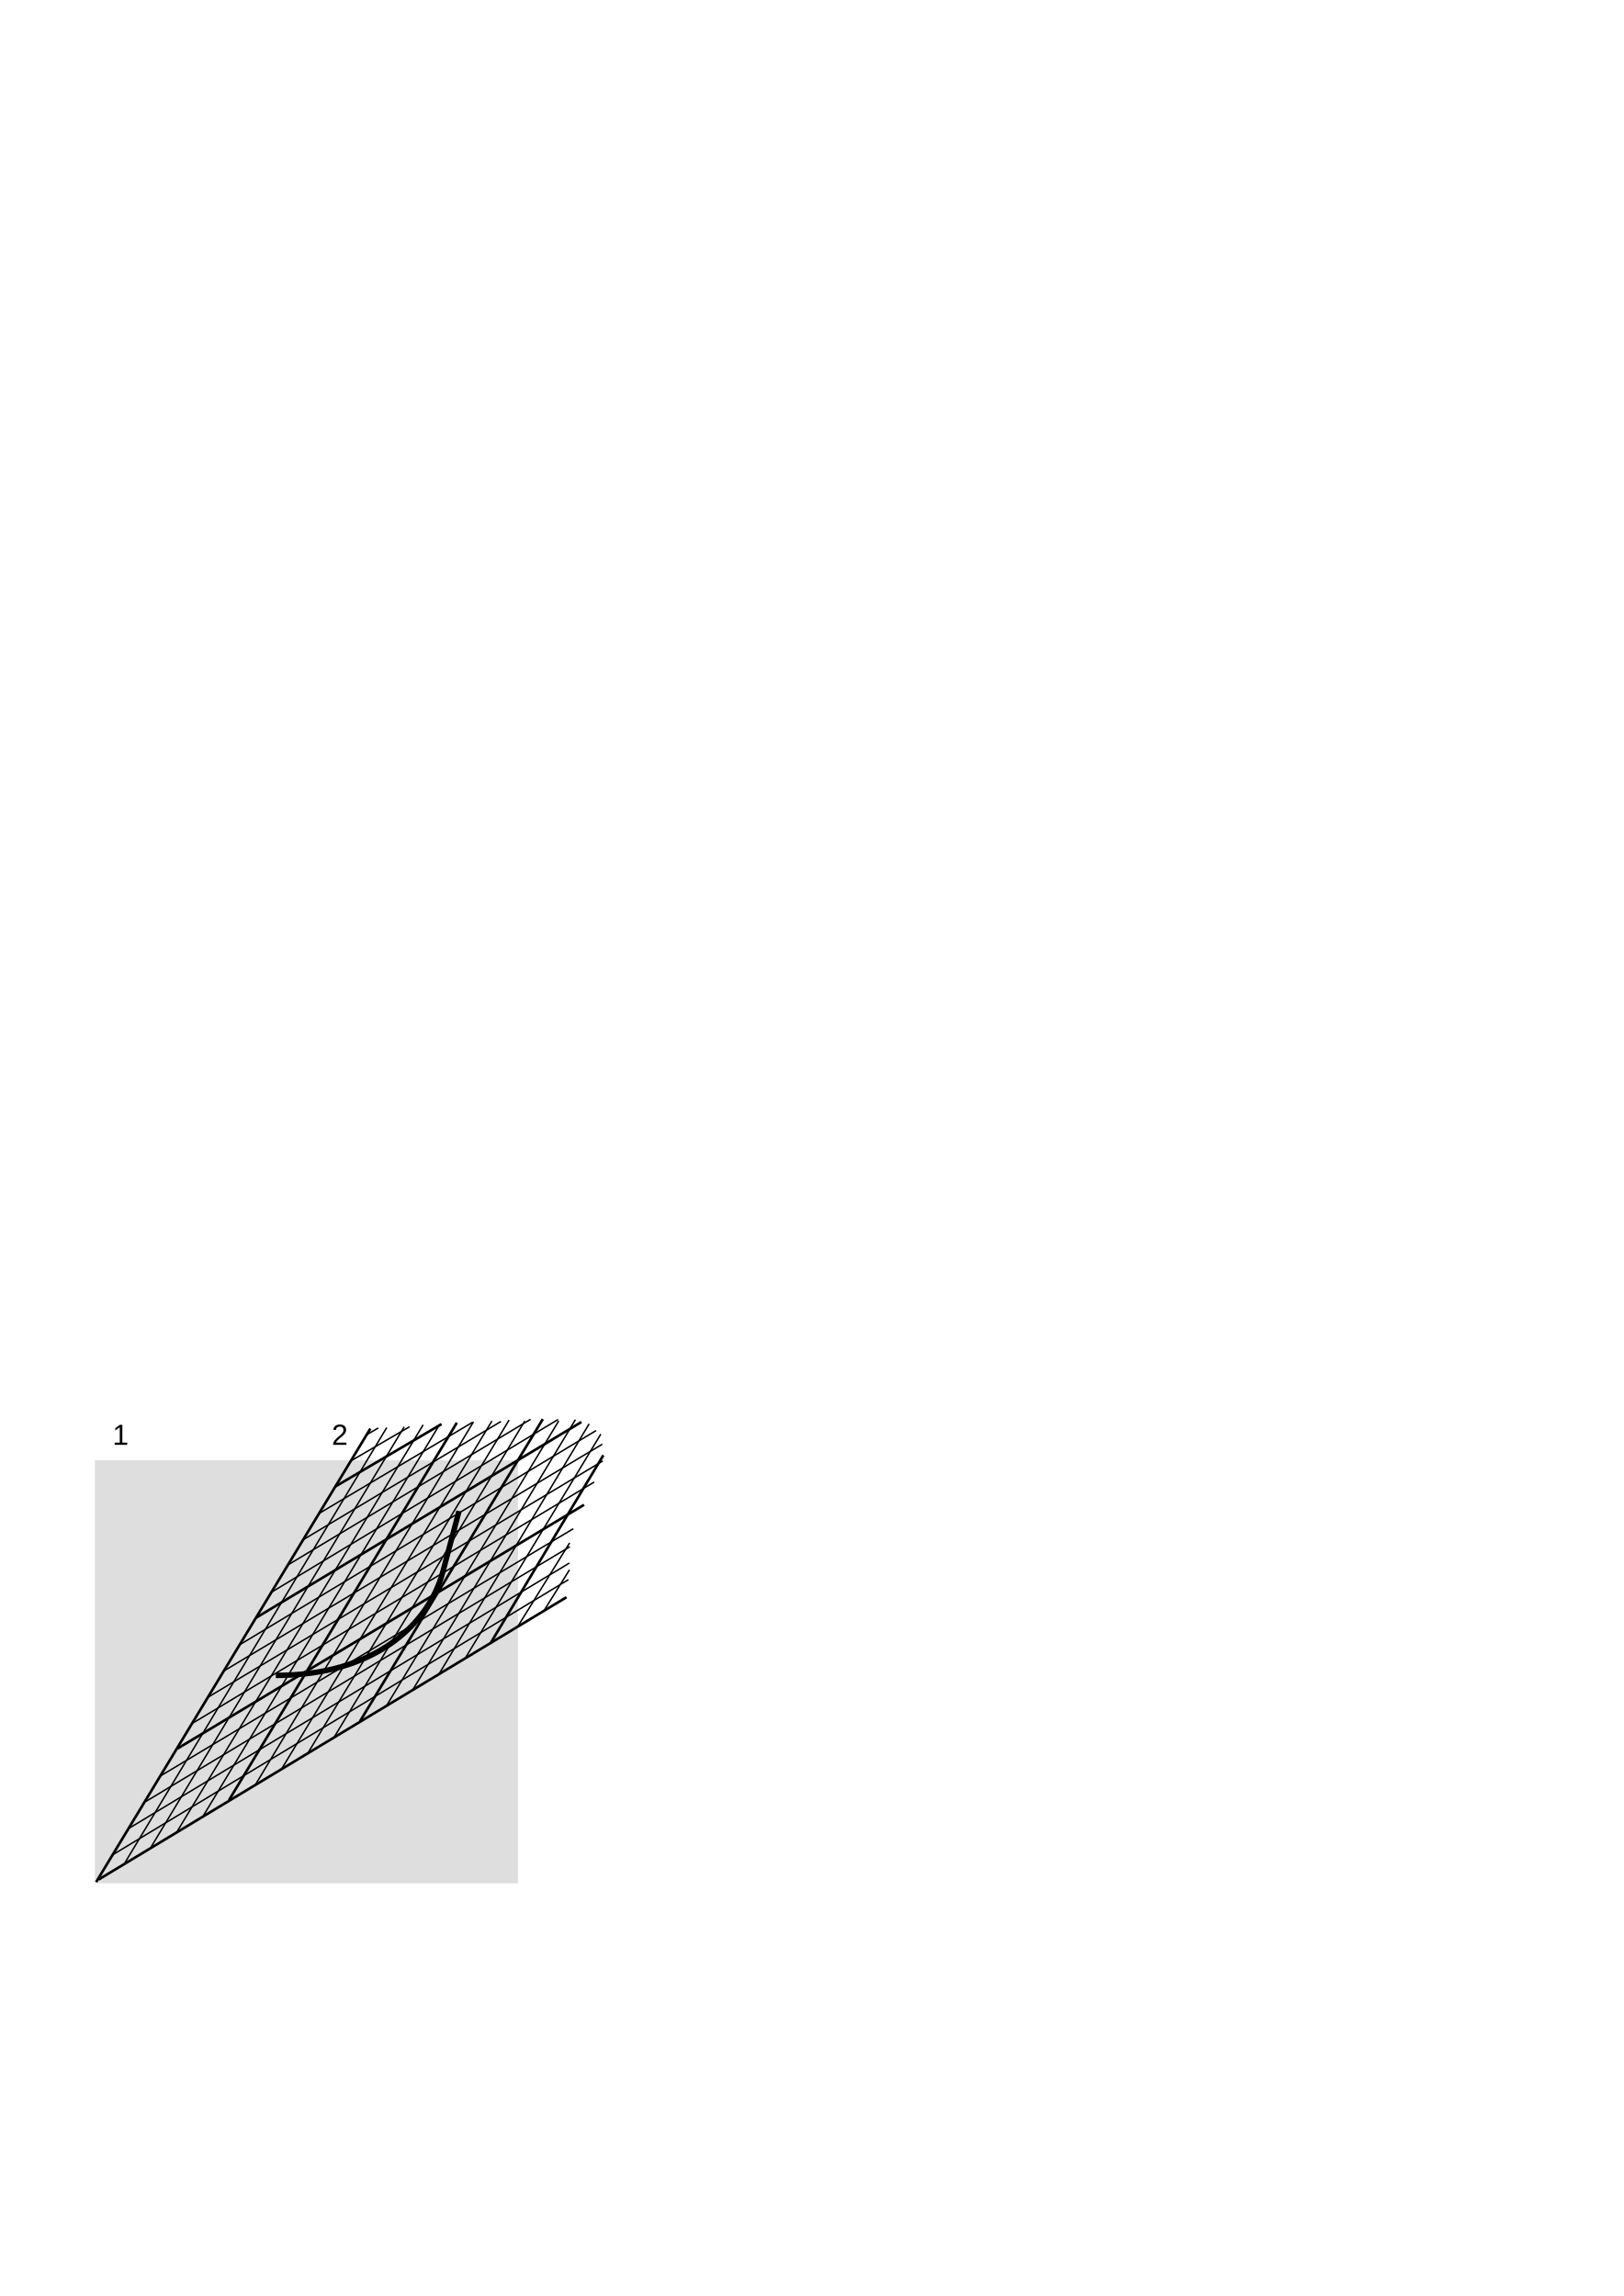
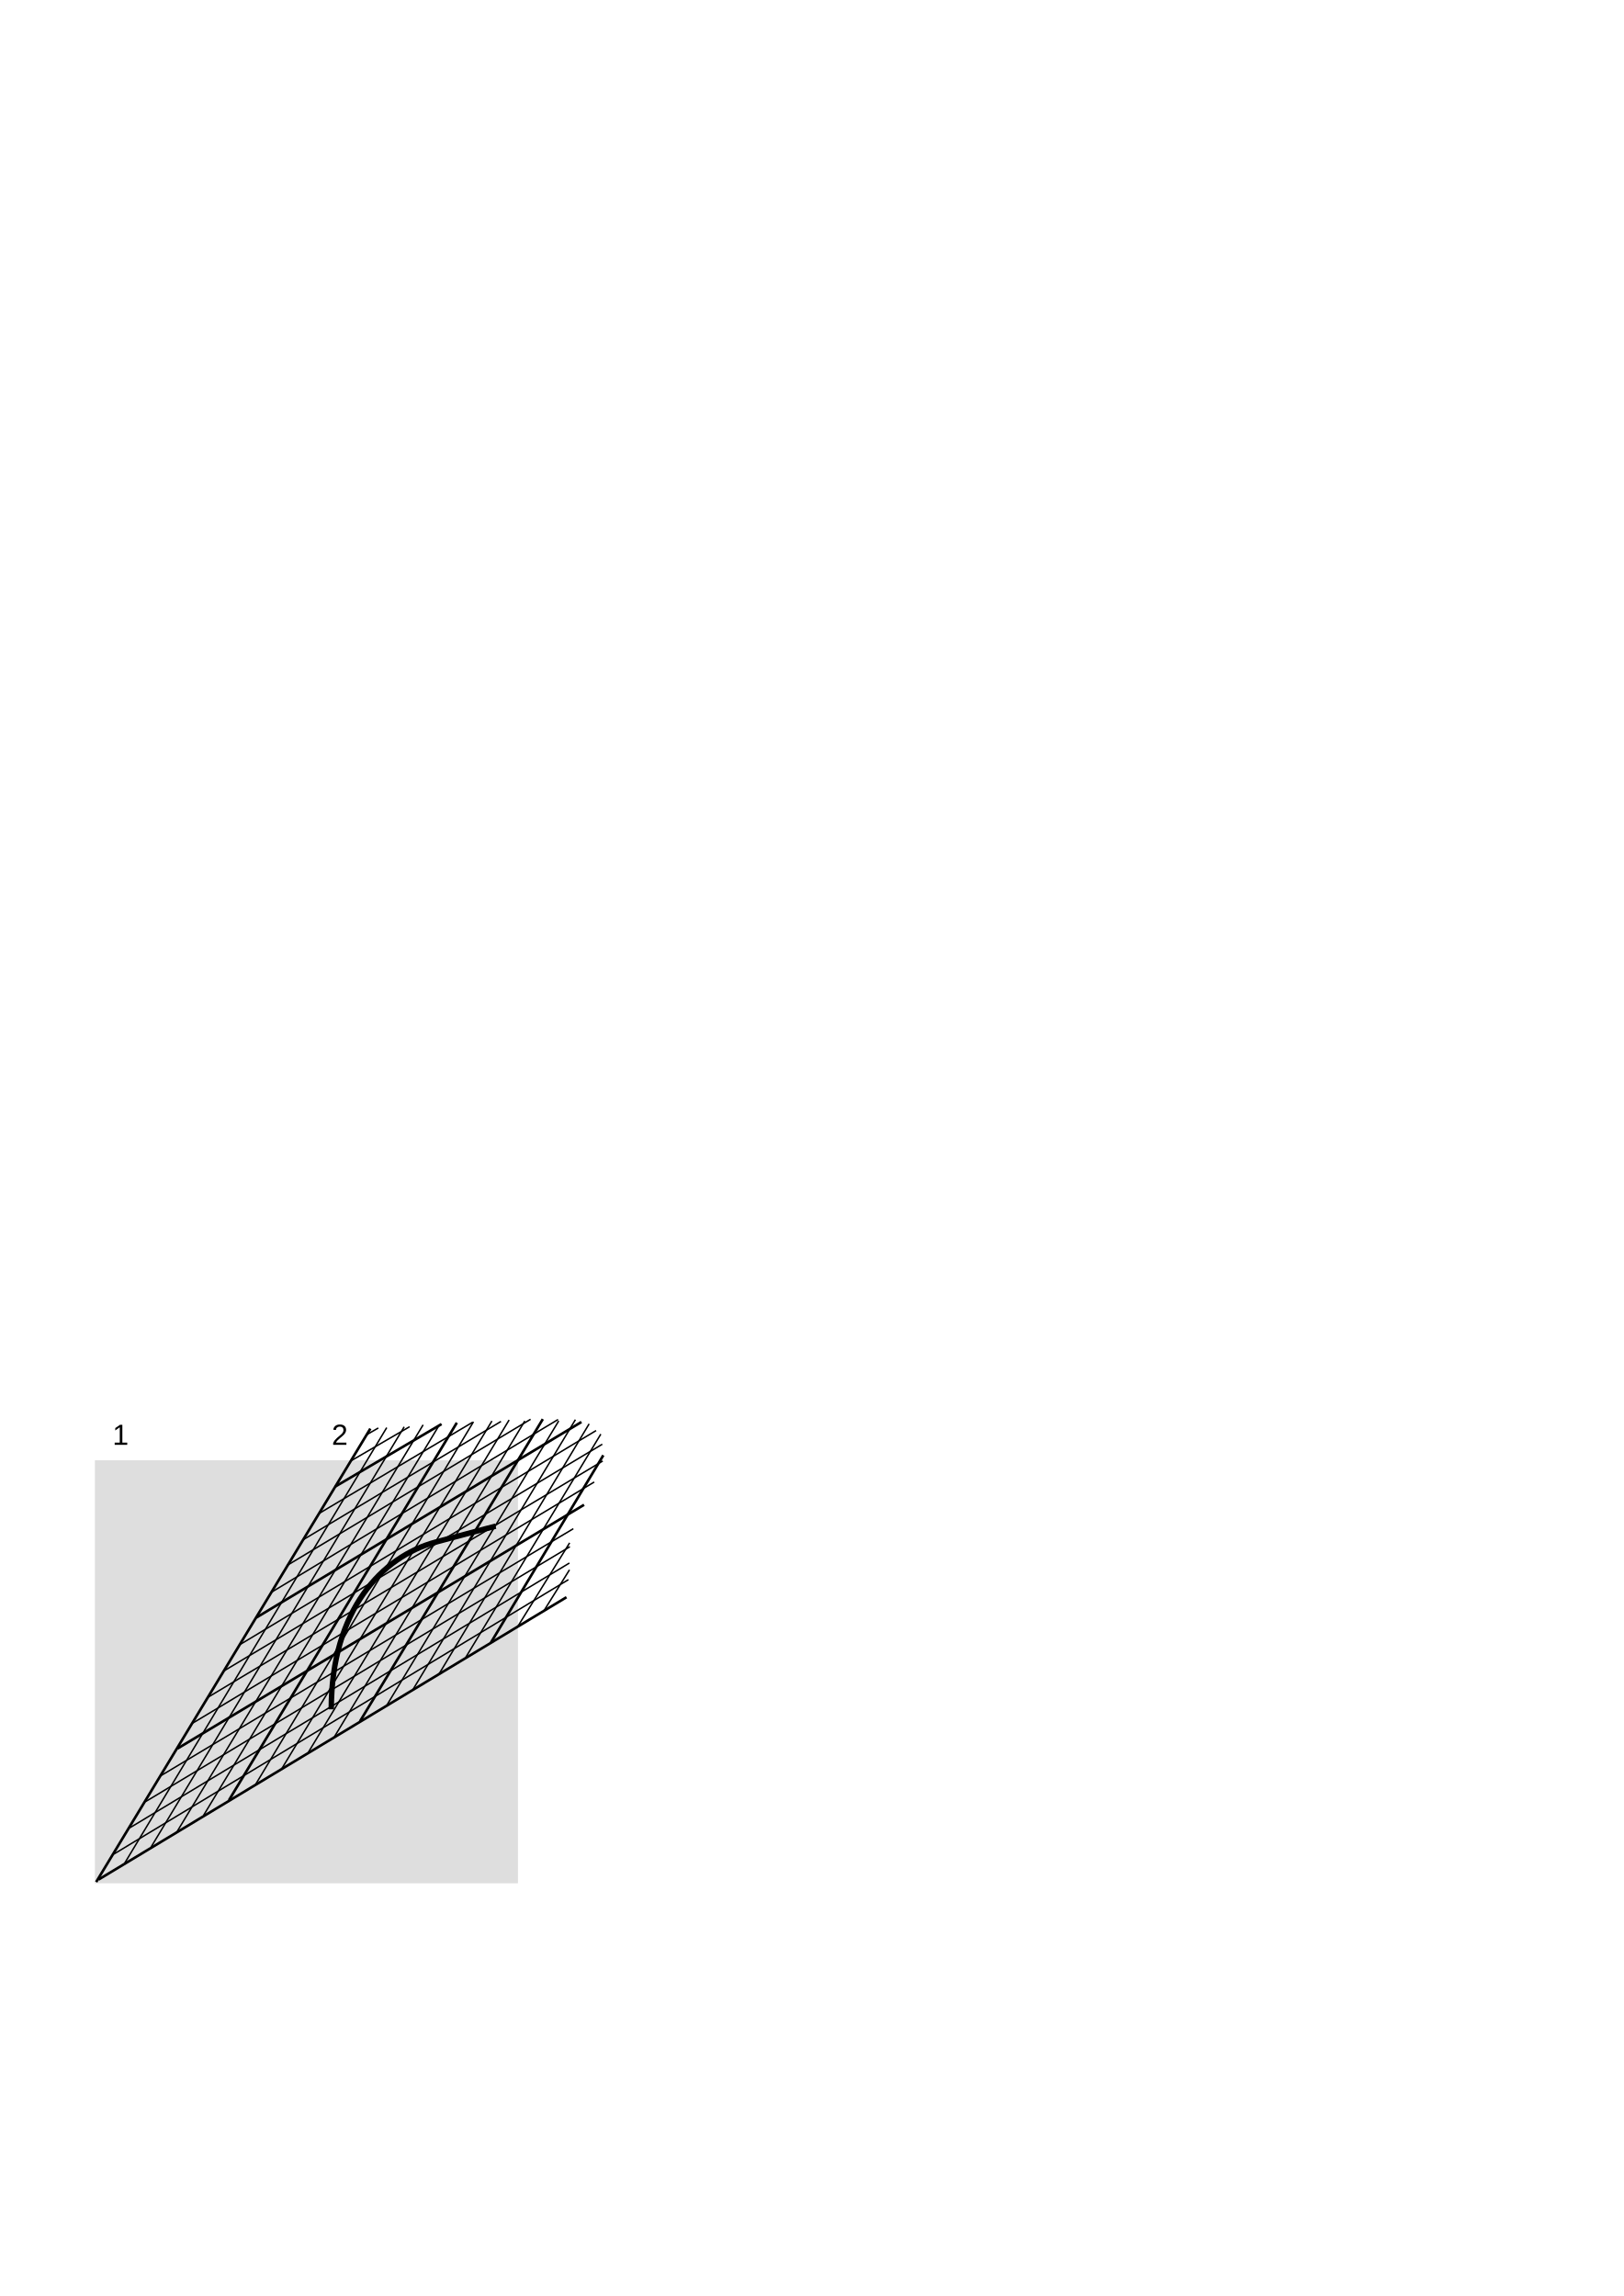
<svg xmlns="http://www.w3.org/2000/svg" width="744.094" height="1052.362" id="svg3145" version="1.1">
  <defs id="defs3147" />
  <g id="layer1">
    <rect style="fill:#dedede;fill-opacity:1;stroke:none" id="rect7863" width="193.88" height="193.88" x="43.481" y="669.322" />
    <path style="color:#000000;display:inline;overflow:visible;visibility:visible;fill:none;stroke:#000000;stroke-width:1.184;stroke-linecap:butt;stroke-linejoin:miter;stroke-miterlimit:4;stroke-dasharray:none;stroke-dashoffset:0;stroke-opacity:1;marker:none;enable-background:accumulate" d="M 45.135,861.505 259.599,732.078" id="path2985-3" />
    <path style="color:#000000;display:inline;overflow:visible;visibility:visible;fill:none;stroke:#000000;stroke-width:0.676;stroke-linecap:butt;stroke-linejoin:miter;stroke-miterlimit:4;stroke-dasharray:none;stroke-dashoffset:0;stroke-opacity:1;marker:none;enable-background:accumulate" d="M 52.174,849.814 260.492,724.024" id="path2985-7-9" />
    <path style="color:#000000;display:inline;overflow:visible;visibility:visible;fill:none;stroke:#000000;stroke-width:0.676;stroke-linecap:butt;stroke-linejoin:miter;stroke-miterlimit:4;stroke-dasharray:none;stroke-dashoffset:0;stroke-opacity:1;marker:none;enable-background:accumulate" d="M 59.404,837.806 260.951,716.405" id="path2985-7-1-56" />
    <path style="color:#000000;display:inline;overflow:visible;visibility:visible;fill:none;stroke:#000000;stroke-width:0.676;stroke-linecap:butt;stroke-linejoin:miter;stroke-miterlimit:4;stroke-dasharray:none;stroke-dashoffset:0;stroke-opacity:1;marker:none;enable-background:accumulate" d="M 66.634,825.798 261.158,708.911" id="path2985-7-3-42" />
    <path style="color:#000000;display:inline;overflow:visible;visibility:visible;fill:none;stroke:#000000;stroke-width:0.676;stroke-linecap:butt;stroke-linejoin:miter;stroke-miterlimit:4;stroke-dasharray:none;stroke-dashoffset:0;stroke-opacity:1;marker:none;enable-background:accumulate" d="M 73.864,813.79 262.745,700.665" id="path2985-7-4-4" />
    <path style="color:#000000;display:inline;overflow:visible;visibility:visible;fill:none;stroke:#000000;stroke-width:1.184;stroke-linecap:butt;stroke-linejoin:miter;stroke-miterlimit:4;stroke-dasharray:none;stroke-dashoffset:0;stroke-opacity:1;marker:none;enable-background:accumulate" d="M 81.285,801.464 267.658,689.719" id="path2985-9-04" />
    <path style="color:#000000;display:inline;overflow:visible;visibility:visible;fill:none;stroke:#000000;stroke-width:0.676;stroke-linecap:butt;stroke-linejoin:miter;stroke-miterlimit:4;stroke-dasharray:none;stroke-dashoffset:0;stroke-opacity:1;marker:none;enable-background:accumulate" d="M 88.323,789.774 272.314,679.283" id="path2985-7-5-2" />
    <path style="color:#000000;display:inline;overflow:visible;visibility:visible;fill:none;stroke:#000000;stroke-width:0.676;stroke-linecap:butt;stroke-linejoin:miter;stroke-miterlimit:4;stroke-dasharray:none;stroke-dashoffset:0;stroke-opacity:1;marker:none;enable-background:accumulate" d="M 95.553,777.766 276.215,669.638" id="path2985-7-1-3-22" />
    <path style="color:#000000;display:inline;overflow:visible;visibility:visible;fill:none;stroke:#000000;stroke-width:0.676;stroke-linecap:butt;stroke-linejoin:miter;stroke-miterlimit:4;stroke-dasharray:none;stroke-dashoffset:0;stroke-opacity:1;marker:none;enable-background:accumulate" d="M 102.783,765.758 276.013,661.945" id="path2985-7-3-2-5" />
    <path style="color:#000000;display:inline;overflow:visible;visibility:visible;fill:none;stroke:#000000;stroke-width:0.676;stroke-linecap:butt;stroke-linejoin:miter;stroke-miterlimit:4;stroke-dasharray:none;stroke-dashoffset:0;stroke-opacity:1;marker:none;enable-background:accumulate" d="M 110.013,753.75 273.174,655.691" id="path2985-7-4-8-33" />
    <path style="color:#000000;display:inline;overflow:visible;visibility:visible;fill:none;stroke:#000000;stroke-width:1.184;stroke-linecap:butt;stroke-linejoin:miter;stroke-miterlimit:4;stroke-dasharray:none;stroke-dashoffset:0;stroke-opacity:1;marker:none;enable-background:accumulate" d="M 117.434,741.424 266.451,651.756" id="path2985-77-47" />
    <path style="color:#000000;display:inline;overflow:visible;visibility:visible;fill:none;stroke:#000000;stroke-width:0.676;stroke-linecap:butt;stroke-linejoin:miter;stroke-miterlimit:4;stroke-dasharray:none;stroke-dashoffset:0;stroke-opacity:1;marker:none;enable-background:accumulate" d="M 124.473,729.734 255.749,650.614" id="path2985-7-6-7" />
    <path style="color:#000000;display:inline;overflow:visible;visibility:visible;fill:none;stroke:#000000;stroke-width:0.676;stroke-linecap:butt;stroke-linejoin:miter;stroke-miterlimit:4;stroke-dasharray:none;stroke-dashoffset:0;stroke-opacity:1;marker:none;enable-background:accumulate" d="M 131.659,717.435 243.149,650.524" id="path2985-7-1-4-00" />
    <path style="color:#000000;display:inline;overflow:visible;visibility:visible;fill:none;stroke:#000000;stroke-width:0.676;stroke-linecap:butt;stroke-linejoin:miter;stroke-miterlimit:4;stroke-dasharray:none;stroke-dashoffset:0;stroke-opacity:1;marker:none;enable-background:accumulate" d="m 138.932,705.718 90.657,-54.21" id="path2985-7-3-4-1" />
    <path style="color:#000000;display:inline;overflow:visible;visibility:visible;fill:none;stroke:#000000;stroke-width:0.676;stroke-linecap:butt;stroke-linejoin:miter;stroke-miterlimit:4;stroke-dasharray:none;stroke-dashoffset:0;stroke-opacity:1;marker:none;enable-background:accumulate" d="m 146.162,693.71 70.418,-41.821" id="path2985-7-4-9-3" />
    <path style="color:#000000;display:inline;overflow:visible;visibility:visible;fill:none;stroke:#000000;stroke-width:1.184;stroke-linecap:butt;stroke-linejoin:miter;stroke-miterlimit:4;stroke-dasharray:none;stroke-dashoffset:0;stroke-opacity:1;marker:none;enable-background:accumulate" d="m 153.583,681.384 48.766,-28.669" id="path2985-5-4" />
    <path style="color:#000000;display:inline;overflow:visible;visibility:visible;fill:none;stroke:#000000;stroke-width:0.676;stroke-linecap:butt;stroke-linejoin:miter;stroke-miterlimit:4;stroke-dasharray:none;stroke-dashoffset:0;stroke-opacity:1;marker:none;enable-background:accumulate" d="m 160.622,669.694 27.085,-15.768" id="path2985-7-36-94" />
    <path style="color:#000000;display:inline;overflow:visible;visibility:visible;fill:none;stroke:#000000;stroke-width:0.676;stroke-linecap:butt;stroke-linejoin:miter;stroke-miterlimit:4;stroke-dasharray:none;stroke-dashoffset:0;stroke-opacity:1;marker:none;enable-background:accumulate" d="m 167.852,657.685 5.52,-3.176" id="path2985-7-1-9-1" />
    <path style="color:#000000;display:inline;overflow:visible;visibility:visible;fill:none;stroke:#000000;stroke-width:0.676;stroke-linecap:butt;stroke-linejoin:miter;stroke-miterlimit:4;stroke-dasharray:none;stroke-dashoffset:0;stroke-opacity:1;marker:none;enable-background:accumulate" d="m 249.342,738.158 11.637,-18.632" id="path2985-7-3-58-8" />
    <path style="color:#000000;display:inline;overflow:visible;visibility:visible;fill:none;stroke:#000000;stroke-width:0.676;stroke-linecap:butt;stroke-linejoin:miter;stroke-miterlimit:4;stroke-dasharray:none;stroke-dashoffset:0;stroke-opacity:1;marker:none;enable-background:accumulate" d="m 237.334,745.388 23.714,-38.23" id="path2985-7-4-6-1" />
    <path style="color:#000000;display:inline;overflow:visible;visibility:visible;fill:none;stroke:#000000;stroke-width:1.184;stroke-linecap:butt;stroke-linejoin:miter;stroke-miterlimit:4;stroke-dasharray:none;stroke-dashoffset:0;stroke-opacity:1;marker:none;enable-background:accumulate" d="m 225.009,752.809 51.471,-85.796" id="path2985-9-5-3" />
    <path style="color:#000000;display:inline;overflow:visible;visibility:visible;fill:none;stroke:#000000;stroke-width:0.676;stroke-linecap:butt;stroke-linejoin:miter;stroke-miterlimit:4;stroke-dasharray:none;stroke-dashoffset:0;stroke-opacity:1;marker:none;enable-background:accumulate" d="M 213.318,759.848 275.334,657.318" id="path2985-7-5-4-8" />
    <path style="color:#000000;display:inline;overflow:visible;visibility:visible;fill:none;stroke:#000000;stroke-width:0.676;stroke-linecap:butt;stroke-linejoin:miter;stroke-miterlimit:4;stroke-dasharray:none;stroke-dashoffset:0;stroke-opacity:1;marker:none;enable-background:accumulate" d="M 201.31,767.077 269.973,652.629" id="path2985-7-1-3-9-98" />
    <path style="color:#000000;display:inline;overflow:visible;visibility:visible;fill:none;stroke:#000000;stroke-width:0.676;stroke-linecap:butt;stroke-linejoin:miter;stroke-miterlimit:4;stroke-dasharray:none;stroke-dashoffset:0;stroke-opacity:1;marker:none;enable-background:accumulate" d="M 189.302,774.307 263.696,650.69" id="path2985-7-3-2-9-95" />
    <path style="color:#000000;display:inline;overflow:visible;visibility:visible;fill:none;stroke:#000000;stroke-width:0.676;stroke-linecap:butt;stroke-linejoin:miter;stroke-miterlimit:4;stroke-dasharray:none;stroke-dashoffset:0;stroke-opacity:1;marker:none;enable-background:accumulate" d="M 177.294,781.537 256.043,651.272" id="path2985-7-4-8-3-3" />
    <path style="color:#000000;display:inline;overflow:visible;visibility:visible;fill:none;stroke:#000000;stroke-width:1.184;stroke-linecap:butt;stroke-linejoin:miter;stroke-miterlimit:4;stroke-dasharray:none;stroke-dashoffset:0;stroke-opacity:1;marker:none;enable-background:accumulate" d="M 164.968,788.958 248.76,650.441" id="path2985-77-4-30" />
    <path style="color:#000000;display:inline;overflow:visible;visibility:visible;fill:none;stroke:#000000;stroke-width:0.676;stroke-linecap:butt;stroke-linejoin:miter;stroke-miterlimit:4;stroke-dasharray:none;stroke-dashoffset:0;stroke-opacity:1;marker:none;enable-background:accumulate" d="M 153.278,795.997 240.508,651.291" id="path2985-7-6-9-3" />
    <path style="color:#000000;display:inline;overflow:visible;visibility:visible;fill:none;stroke:#000000;stroke-width:0.676;stroke-linecap:butt;stroke-linejoin:miter;stroke-miterlimit:4;stroke-dasharray:none;stroke-dashoffset:0;stroke-opacity:1;marker:none;enable-background:accumulate" d="m 141.27,803.227 92.044,-152.385" id="path2985-7-1-4-4-90" />
    <path style="color:#000000;display:inline;overflow:visible;visibility:visible;fill:none;stroke:#000000;stroke-width:0.676;stroke-linecap:butt;stroke-linejoin:miter;stroke-miterlimit:4;stroke-dasharray:none;stroke-dashoffset:0;stroke-opacity:1;marker:none;enable-background:accumulate" d="M 129.262,810.457 225.432,651.31" id="path2985-7-3-4-2-13" />
    <path style="color:#000000;display:inline;overflow:visible;visibility:visible;fill:none;stroke:#000000;stroke-width:0.676;stroke-linecap:butt;stroke-linejoin:miter;stroke-miterlimit:4;stroke-dasharray:none;stroke-dashoffset:0;stroke-opacity:1;marker:none;enable-background:accumulate" d="M 117.254,817.686 216.976,651.663" id="path2985-7-4-9-0-97" />
    <path style="color:#000000;display:inline;overflow:visible;visibility:visible;fill:none;stroke:#000000;stroke-width:1.184;stroke-linecap:butt;stroke-linejoin:miter;stroke-miterlimit:4;stroke-dasharray:none;stroke-dashoffset:0;stroke-opacity:1;marker:none;enable-background:accumulate" d="M 104.928,825.108 209.35,652.093" id="path2985-5-9-1" />
    <path style="color:#000000;display:inline;overflow:visible;visibility:visible;fill:none;stroke:#000000;stroke-width:0.676;stroke-linecap:butt;stroke-linejoin:miter;stroke-miterlimit:4;stroke-dasharray:none;stroke-dashoffset:0;stroke-opacity:1;marker:none;enable-background:accumulate" d="M 93.238,832.146 201.442,652.942" id="path2985-7-36-8-3" />
    <path style="color:#000000;display:inline;overflow:visible;visibility:visible;fill:none;stroke:#000000;stroke-width:0.676;stroke-linecap:butt;stroke-linejoin:miter;stroke-miterlimit:4;stroke-dasharray:none;stroke-dashoffset:0;stroke-opacity:1;marker:none;enable-background:accumulate" d="M 81.23,839.376 193.903,653.066" id="path2985-7-1-9-4-5" />
    <path style="color:#000000;display:inline;overflow:visible;visibility:visible;fill:none;stroke:#000000;stroke-width:0.676;stroke-linecap:butt;stroke-linejoin:miter;stroke-miterlimit:4;stroke-dasharray:none;stroke-dashoffset:0;stroke-opacity:1;marker:none;enable-background:accumulate" d="M 69.222,846.606 185.219,653.992" id="path2985-7-3-5-4-1" />
    <path style="color:#000000;display:inline;overflow:visible;visibility:visible;fill:none;stroke:#000000;stroke-width:0.676;stroke-linecap:butt;stroke-linejoin:miter;stroke-miterlimit:4;stroke-dasharray:none;stroke-dashoffset:0;stroke-opacity:1;marker:none;enable-background:accumulate" d="M 57.214,853.836 177.222,654.346" id="path2985-7-4-5-0-56" />
    <path style="color:#000000;display:inline;overflow:visible;visibility:visible;fill:none;stroke:#000000;stroke-width:1.184;stroke-linecap:butt;stroke-linejoin:miter;stroke-miterlimit:4;stroke-dasharray:none;stroke-dashoffset:0;stroke-opacity:1;marker:none;enable-background:accumulate" d="M 44.073,862.611 169.723,654.797" id="path2985-4-2-5" />
    <text xml:space="preserve" style="font-style:normal;font-variant:normal;font-weight:normal;font-stretch:normal;font-size:13.333px;line-height:1.25;font-family:'Liberation Sans';-inkscape-font-specification:'Liberation Sans';font-variant-ligatures:normal;font-variant-position:normal;font-variant-caps:normal;font-variant-numeric:normal;font-variant-alternates:normal;font-feature-settings:normal;text-indent:0;text-align:start;text-decoration:none;text-decoration-line:none;text-decoration-style:solid;text-decoration-color:#000000;letter-spacing:0px;word-spacing:0px;text-transform:none;writing-mode:lr-tb;direction:ltr;text-orientation:mixed;dominant-baseline:auto;baseline-shift:baseline;text-anchor:start;white-space:normal;shape-padding:0;opacity:1;vector-effect:none;fill:#000000;fill-opacity:1;stroke:none;stroke-width:1;stroke-linecap:butt;stroke-linejoin:miter;stroke-miterlimit:4;stroke-dasharray:none;stroke-dashoffset:0;stroke-opacity:1" x="51.54" y="662.225" id="text976">
      <tspan id="tspan974" x="51.54" y="662.225">1</tspan>
    </text>
    <text xml:space="preserve" style="font-style:normal;font-variant:normal;font-weight:normal;font-stretch:normal;font-size:13.333px;line-height:1.25;font-family:'Liberation Sans';-inkscape-font-specification:'Liberation Sans';font-variant-ligatures:normal;font-variant-position:normal;font-variant-caps:normal;font-variant-numeric:normal;font-variant-alternates:normal;font-feature-settings:normal;text-indent:0;text-align:start;text-decoration:none;text-decoration-line:none;text-decoration-style:solid;text-decoration-color:#000000;letter-spacing:0px;word-spacing:0px;text-transform:none;writing-mode:lr-tb;direction:ltr;text-orientation:mixed;dominant-baseline:auto;baseline-shift:baseline;text-anchor:start;white-space:normal;shape-padding:0;opacity:1;vector-effect:none;fill:#000000;fill-opacity:1;stroke:none;stroke-width:1;stroke-linecap:butt;stroke-linejoin:miter;stroke-miterlimit:4;stroke-dasharray:none;stroke-dashoffset:0;stroke-opacity:1" x="152.01" y="662.225" id="text980">
      <tspan id="tspan978" x="152.01" y="662.225">2</tspan>
    </text>
-     <path style="color:#000000;display:inline;overflow:visible;visibility:visible;fill:none;stroke:#000000;stroke-width:2.5;stroke-linecap:butt;stroke-linejoin:miter;stroke-miterlimit:4;stroke-dasharray:none;stroke-dashoffset:0;stroke-opacity:1;marker:none;enable-background:accumulate" d="m 126.393,767.91 c 45.438,0 70.073,-23.285 76.628,-47.748 6.555,-24.463 7.316,-27.569 7.316,-27.569" id="path8373" />
+     <path style="color:#000000;display:inline;overflow:visible;visibility:visible;fill:none;stroke:#000000;stroke-width:2.5;stroke-linecap:butt;stroke-linejoin:miter;stroke-miterlimit:4;stroke-dasharray:none;stroke-dashoffset:0;stroke-opacity:1;marker:none;enable-background:accumulate" d="m 151.808,783.46 c 0,-45.438 23.285,-70.073 47.748,-76.628 24.463,-6.555 27.569,-7.316 27.569,-7.316" id="path8373-3" />
  </g>
</svg>
